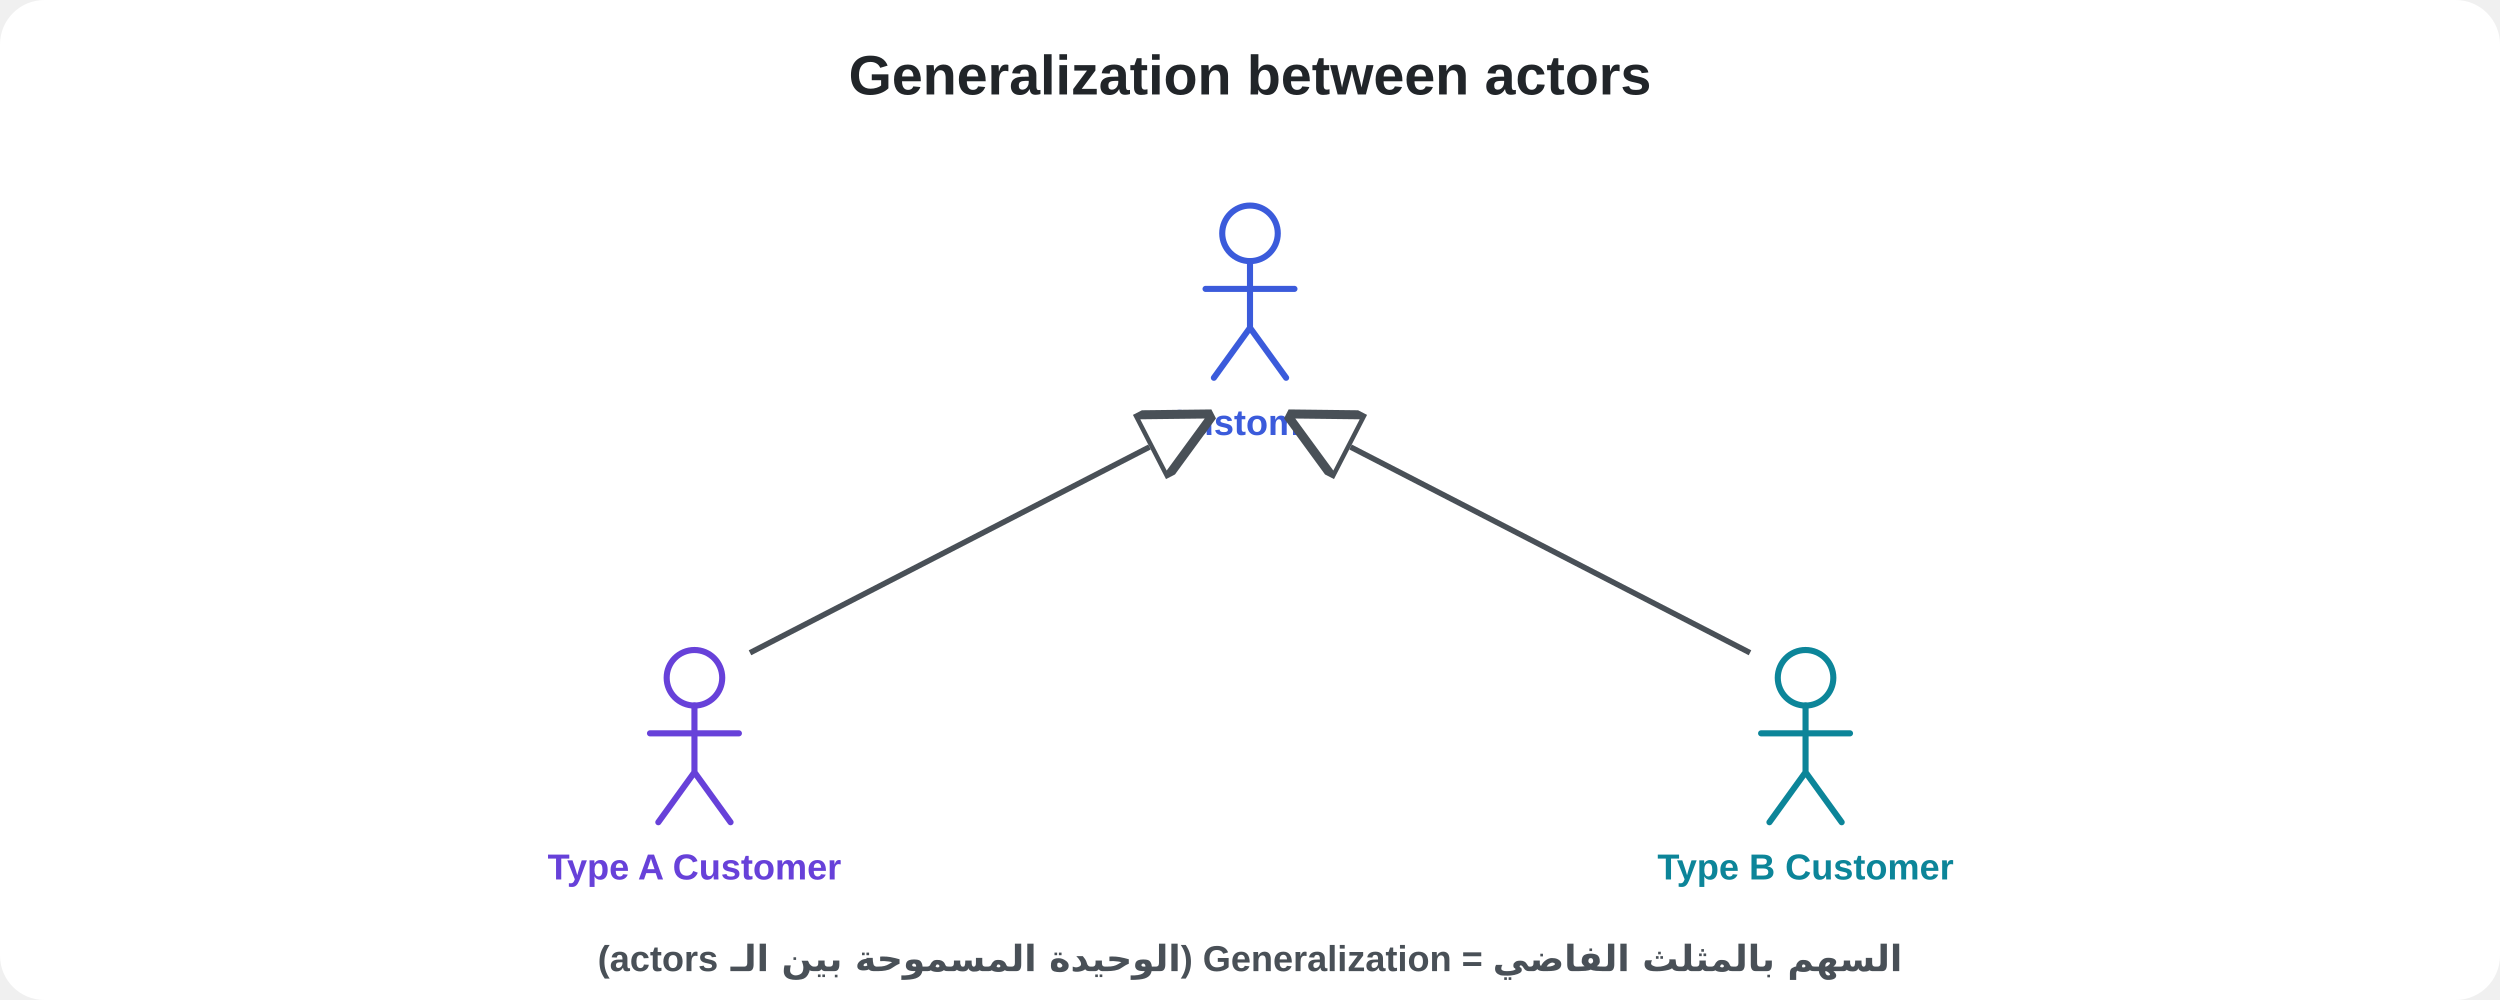
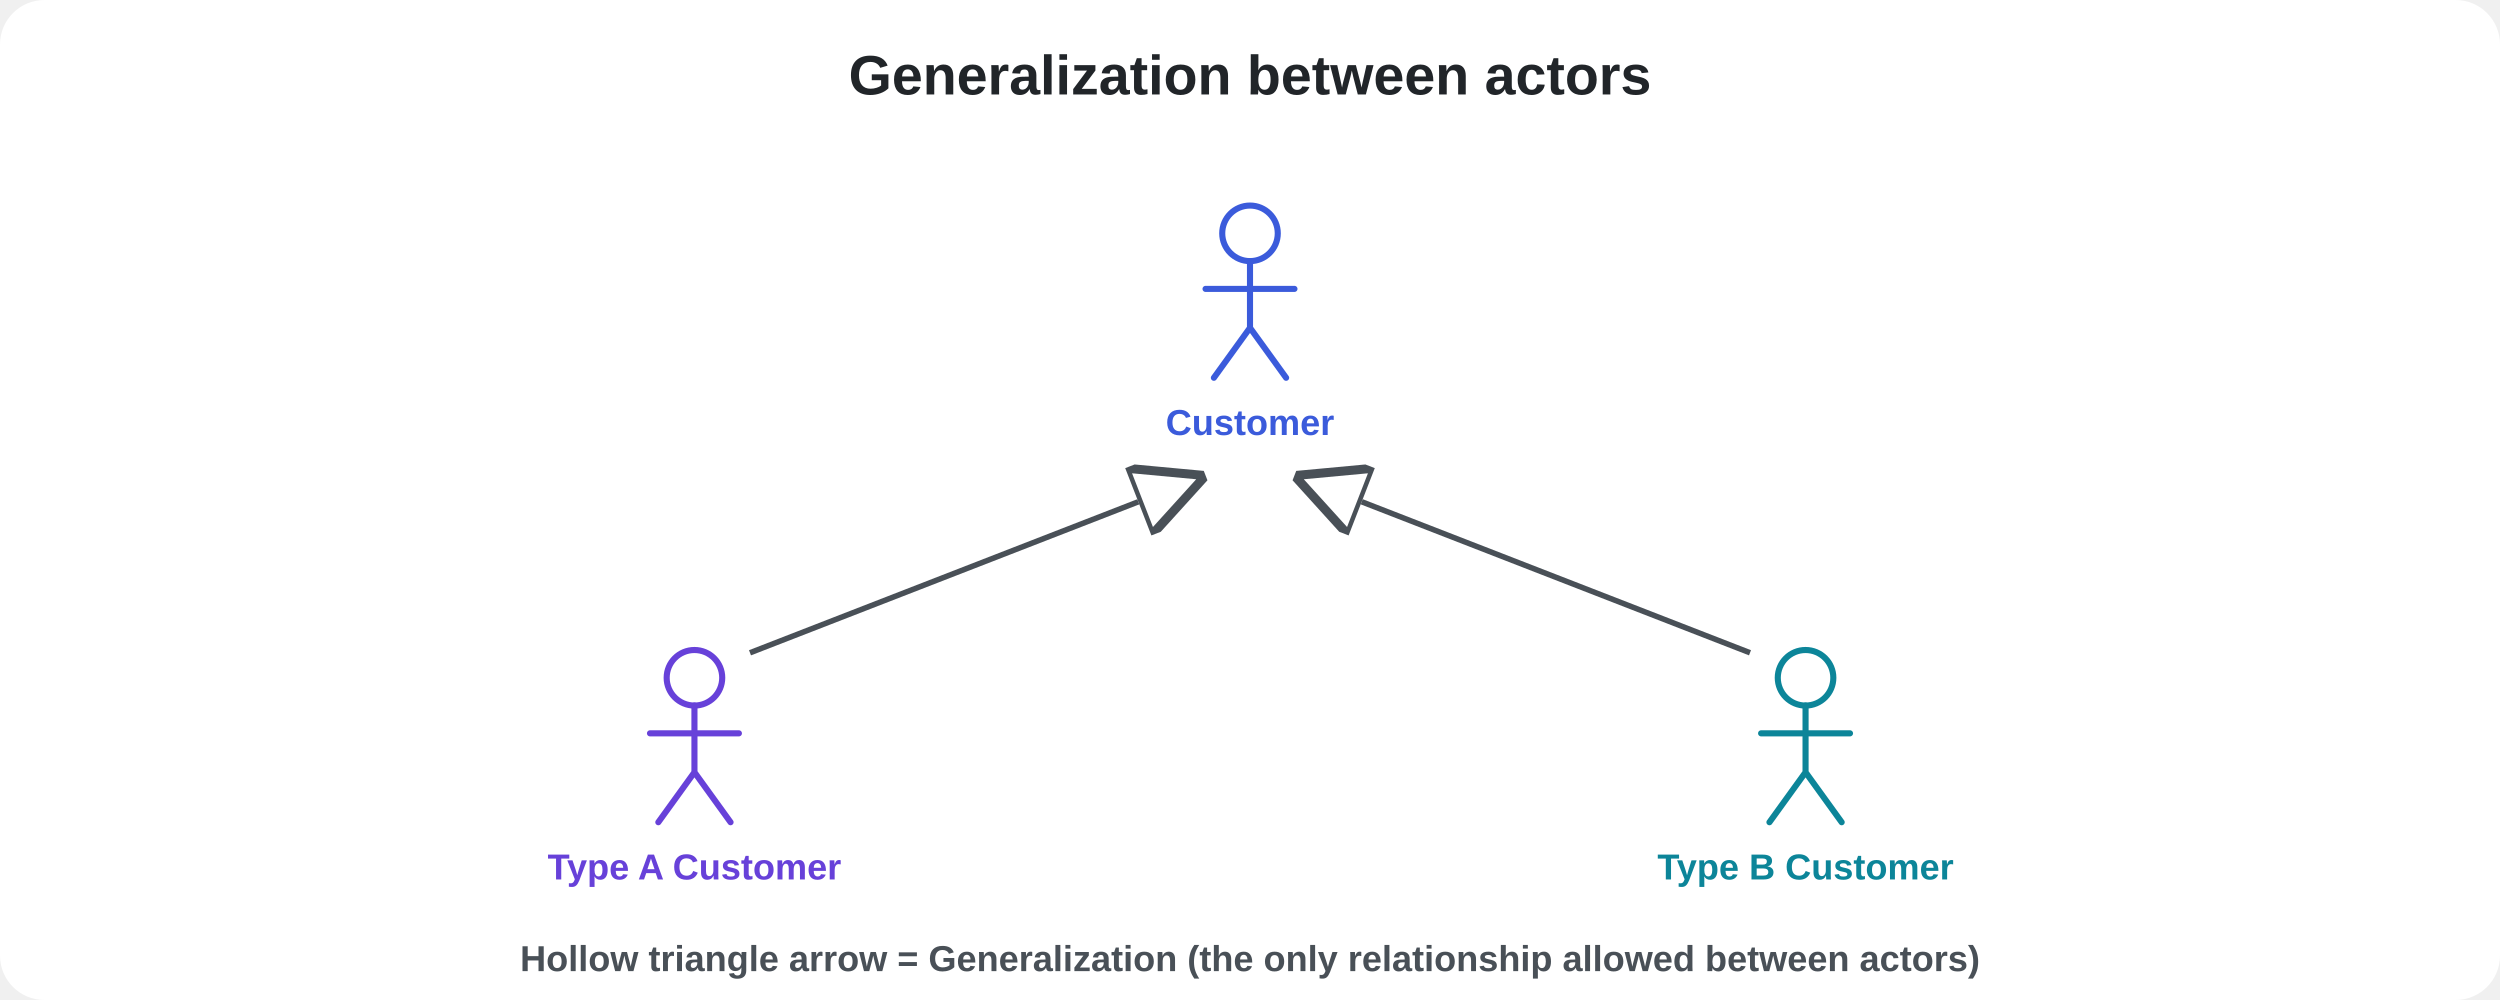
<svg xmlns="http://www.w3.org/2000/svg" width="900" height="360" viewBox="0 0 900 360">
+   <style>text{font-family:'Segoe UI',Tahoma,Arial,sans-serif}</style>
  <defs>
    <marker id="a495057o" viewBox="0 0 12 12" refX="11" refY="6" markerWidth="13" markerHeight="13" orient="auto-start-reverse">
      <path d="M0 0 L12 6 L0 12 Z" fill="white" stroke="#495057" stroke-width="1.5" />
    </marker>
  </defs>
  <rect width="100%" height="100%" fill="white" rx="16" />
-   <text x="450.0" y="34" font-size="20" font-weight="700" text-anchor="middle" fill="#212529" style="font-family:'Segoe UI',Tahoma,Arial,sans-serif">Generalization between actors</text>
+   <text x="450.0" y="34" font-size="20" font-weight="700" text-anchor="middle" fill="#212529">Generalization between actors</text>
  <circle cx="450" cy="84" r="10" fill="white" stroke="#3B5BDB" stroke-width="2.2" />
  <path d="M450 94 V118 M434 104 H466 M450 118 L437 136 M450 118 L463 136" stroke="#3B5BDB" stroke-width="2.2" fill="none" stroke-linecap="round" />
-   <text x="450" y="156.6" font-size="13" fill="#3B5BDB" text-anchor="middle" font-weight="700" style="font-family:'Segoe UI',Tahoma,Arial,sans-serif">Customer</text>
+   <text x="450" y="156.6" font-size="13" fill="#3B5BDB" text-anchor="middle" font-weight="700">Customer</text>
  <circle cx="250" cy="244" r="10" fill="white" stroke="#6741D9" stroke-width="2.2" />
  <path d="M250 254 V278 M234 264 H266 M250 278 L237 296 M250 278 L263 296" stroke="#6741D9" stroke-width="2.2" fill="none" stroke-linecap="round" />
-   <text x="250" y="316.6" font-size="13" fill="#6741D9" text-anchor="middle" font-weight="700" style="font-family:'Segoe UI',Tahoma,Arial,sans-serif">Type A Customer</text>
+   <text x="250" y="316.6" font-size="13" fill="#6741D9" text-anchor="middle" font-weight="700">Type A Customer</text>
  <circle cx="650" cy="244" r="10" fill="white" stroke="#0C8599" stroke-width="2.2" />
  <path d="M650 254 V278 M634 264 H666 M650 278 L637 296 M650 278 L663 296" stroke="#0C8599" stroke-width="2.2" fill="none" stroke-linecap="round" />
-   <text x="650" y="316.6" font-size="13" fill="#0C8599" text-anchor="middle" font-weight="700" style="font-family:'Segoe UI',Tahoma,Arial,sans-serif">Type B Customer</text>
-   <line x1="270" y1="235" x2="435" y2="150" stroke="#495057" stroke-width="2" marker-end="url(#a495057o)" />
-   <line x1="630" y1="235" x2="465" y2="150" stroke="#495057" stroke-width="2" marker-end="url(#a495057o)" />
-   <text direction="rtl" unicode-bidi="embed" x="450" y="349.6" font-size="13" fill="#495057" text-anchor="middle" font-weight="700" style="font-family:'Segoe UI',Tahoma,Arial,sans-serif">السهم بالمثلث الفاضي = Generalization (الوحيدة المسموحة بين الـ actors)</text>
+   <text x="650" y="316.6" font-size="13" fill="#0C8599" text-anchor="middle" font-weight="700">Type B Customer</text>
+   <line x1="270" y1="235" x2="432" y2="172" stroke="#495057" stroke-width="2" marker-end="url(#a495057o)" />
+   <line x1="630" y1="235" x2="468" y2="172" stroke="#495057" stroke-width="2" marker-end="url(#a495057o)" />
+   <text x="450" y="349.6" font-size="13" fill="#495057" text-anchor="middle" font-weight="700">Hollow triangle arrow = Generalization (the only relationship allowed between actors)</text>
</svg>
